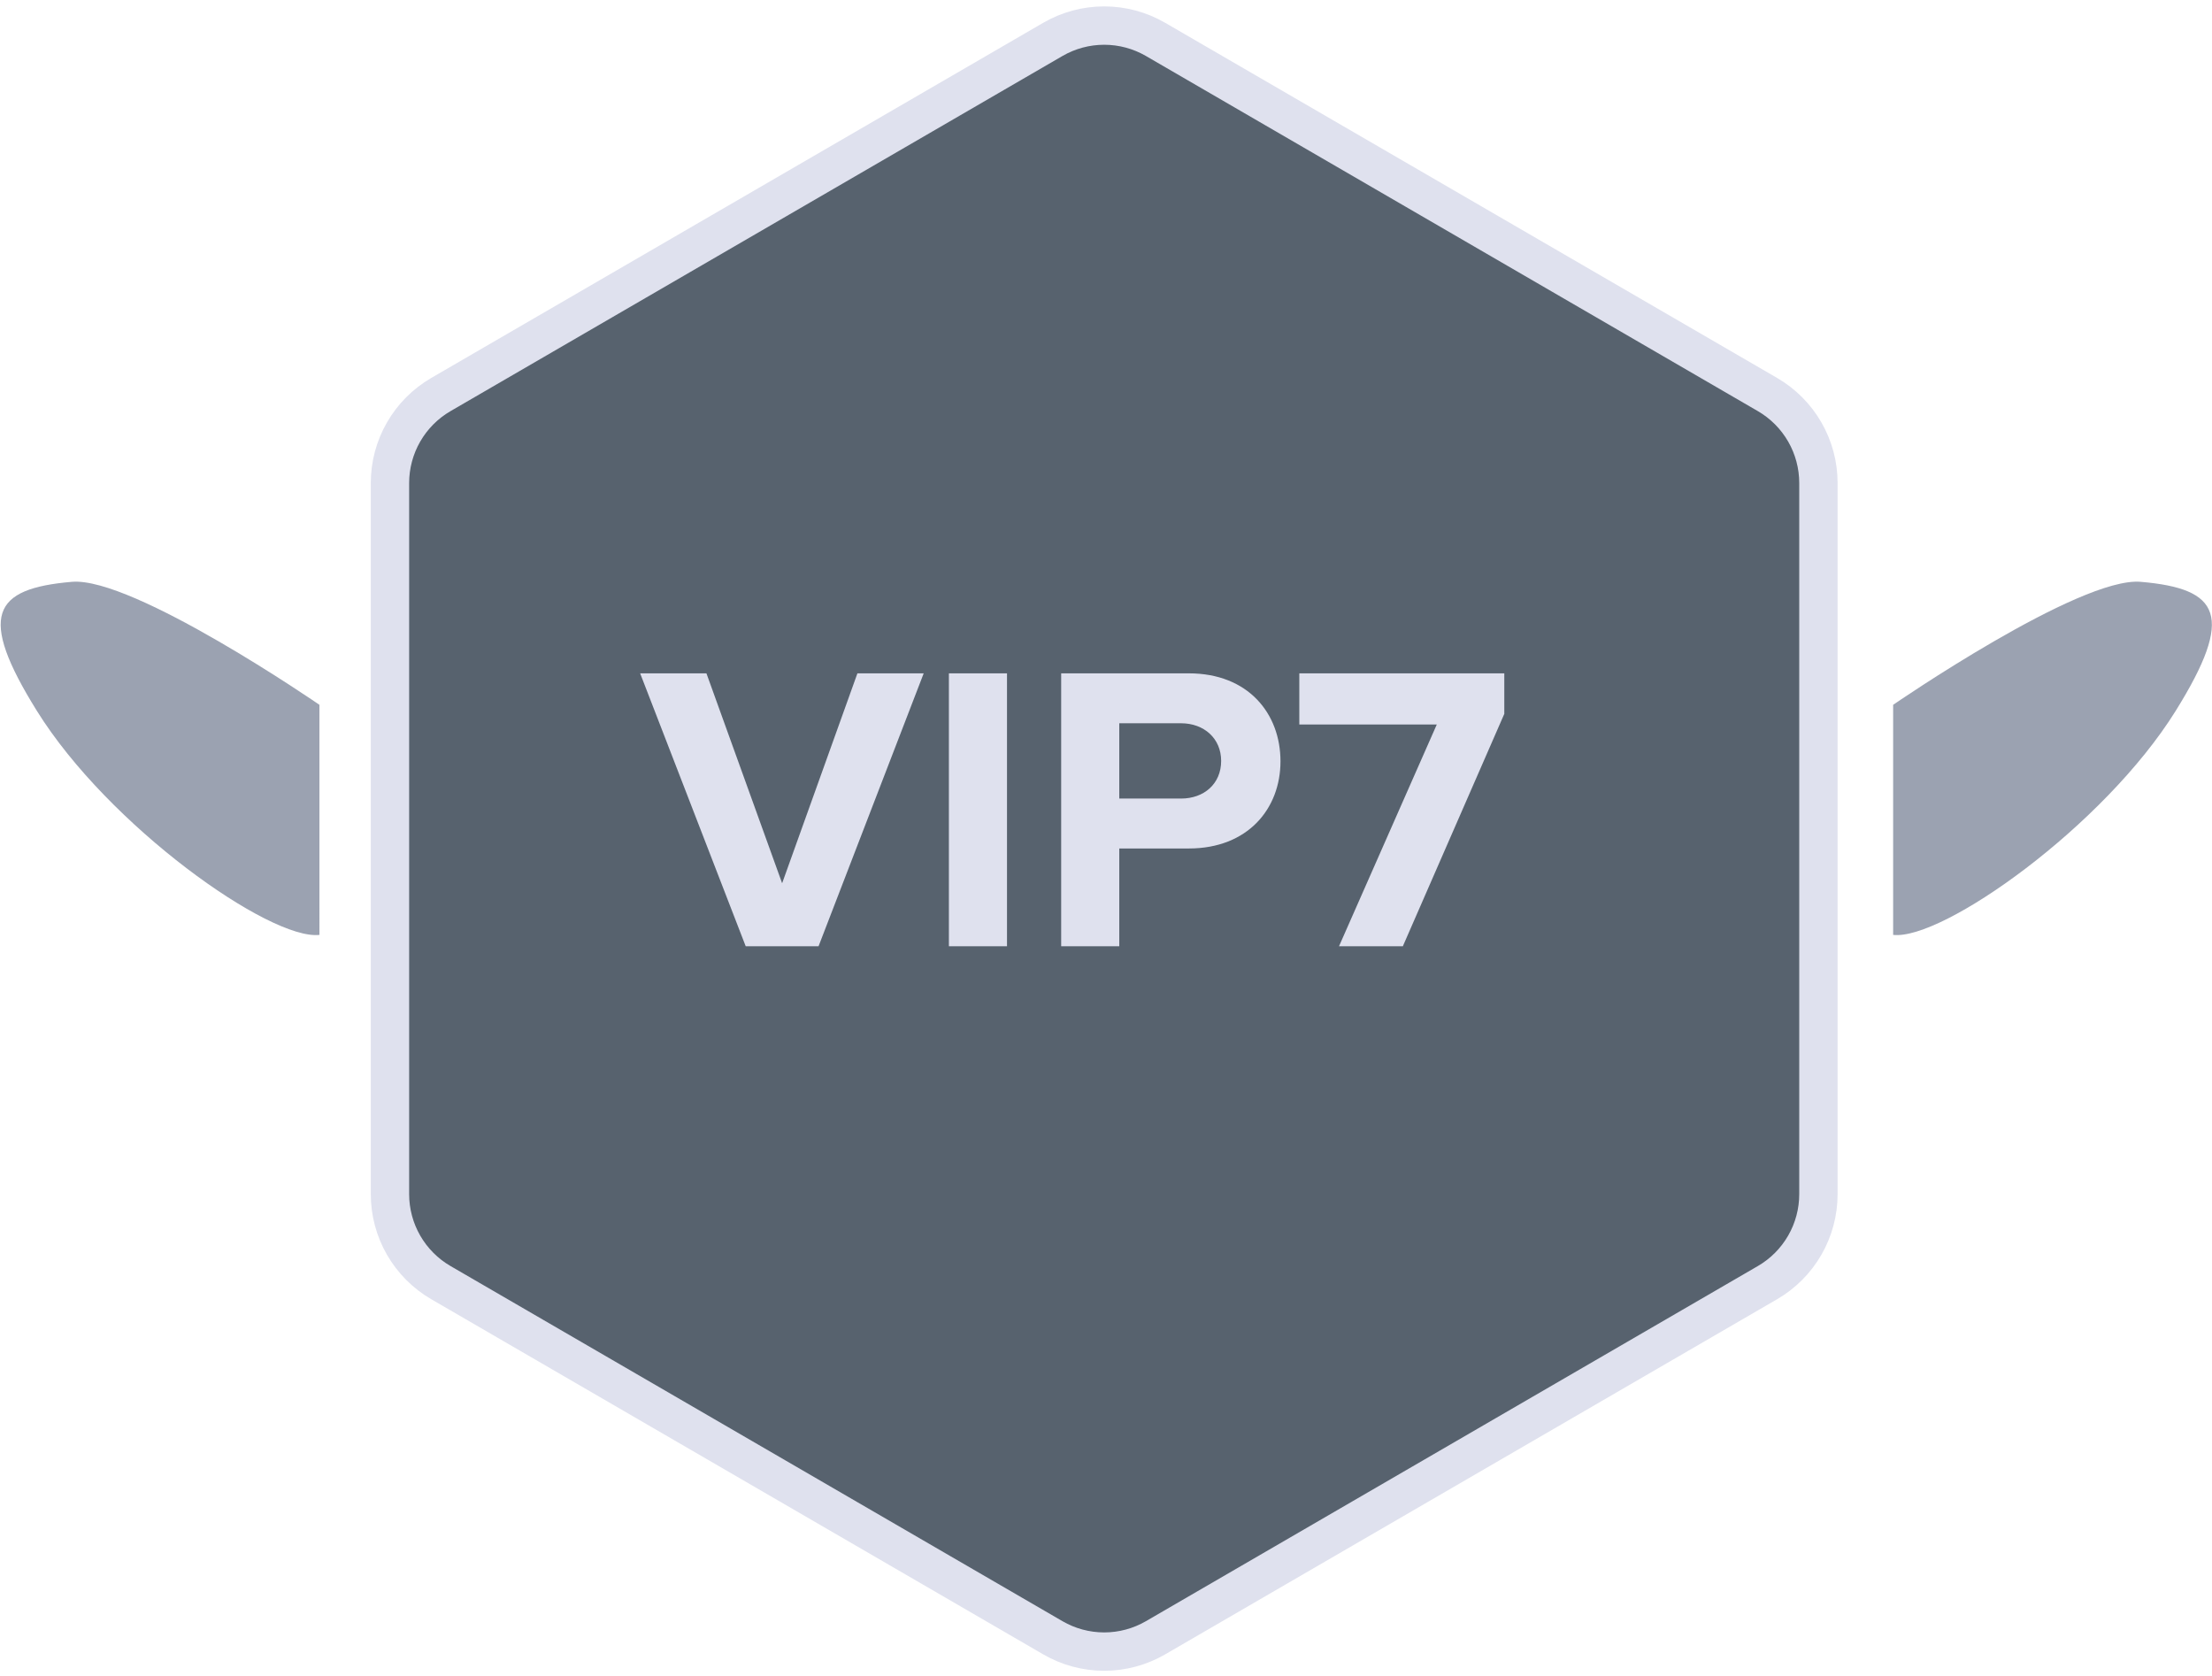
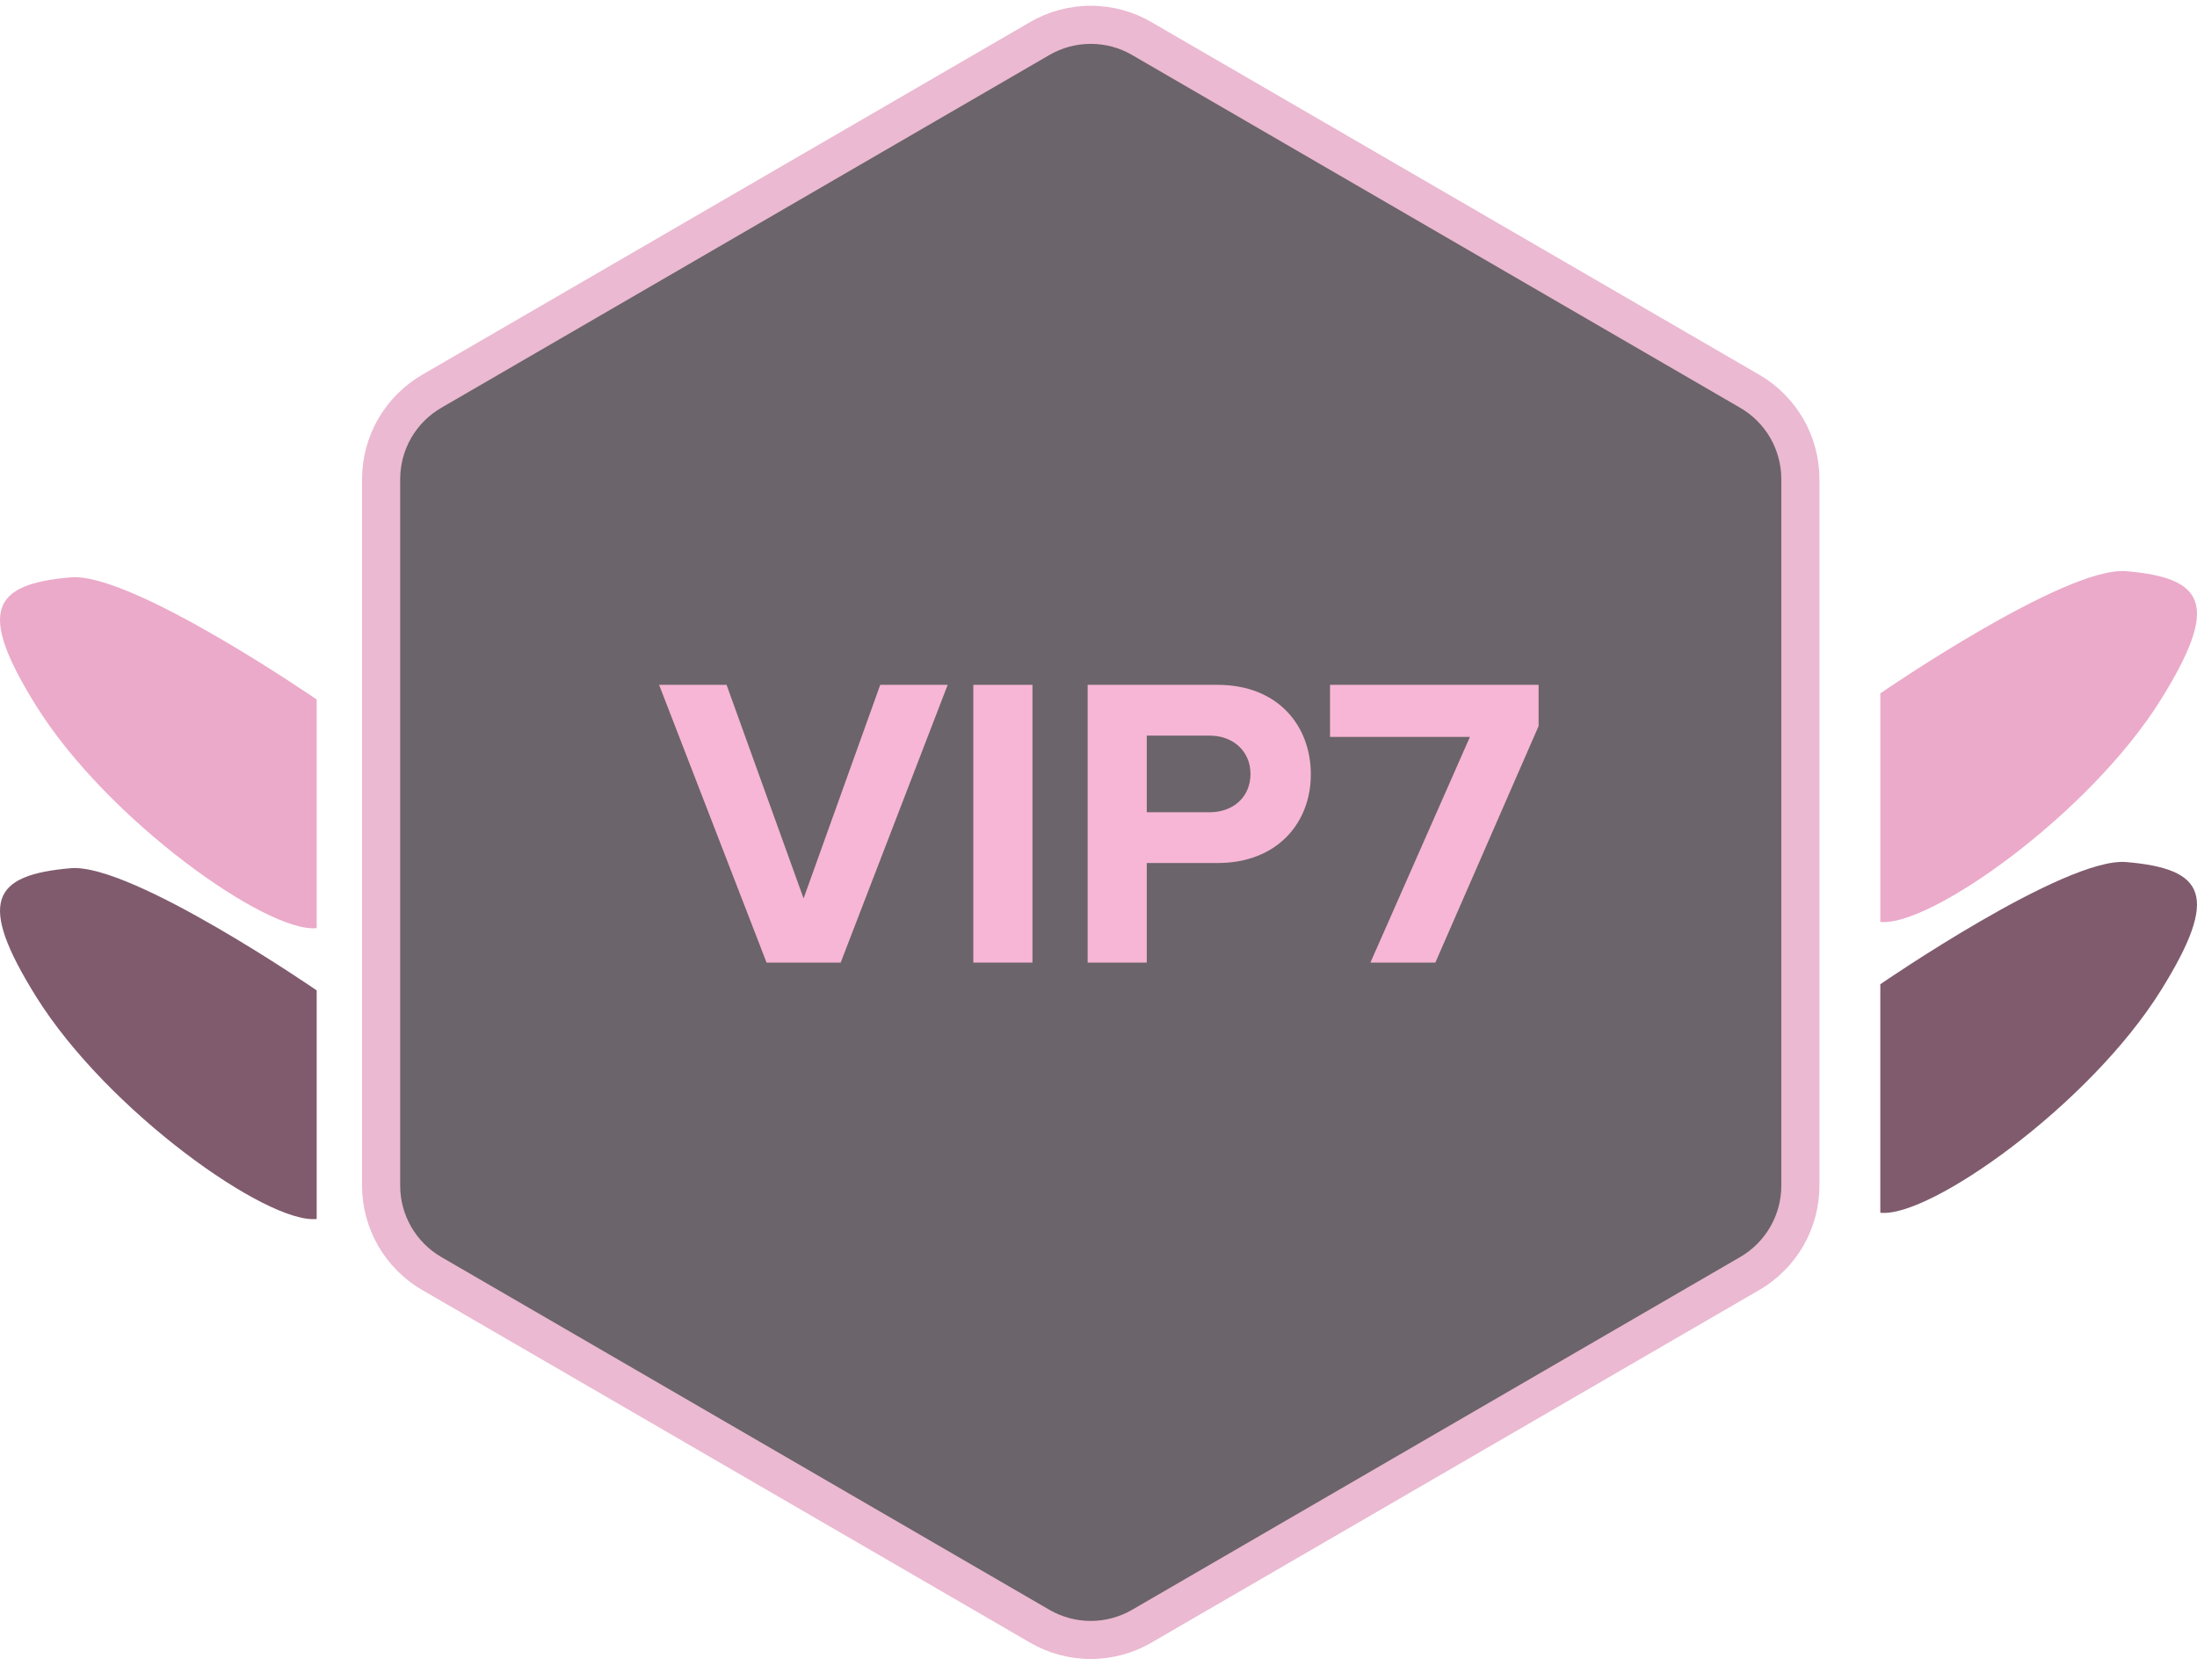
- <svg xmlns="http://www.w3.org/2000/svg" width="173" height="131" viewBox="0 0 173 131" fill="none">
-   <path d="M24.982 55.117C24.982 55.117 10.416 45.088 5.623 45.499C-0.577 46.03 -1.758 48.126 2.875 55.576C8.493 64.61 21.123 73.544 24.983 73.11L24.982 55.117Z" fill="#9BA2B1" />
-   <path d="M148.062 55.117C148.062 55.117 162.628 45.088 167.421 45.499C173.621 46.03 174.802 48.126 170.169 55.576C164.551 64.61 151.921 73.544 148.062 73.11V55.117Z" fill="#9BA2B1" />
-   <path d="M142.218 93.385C142.218 94.787 141.85 96.163 141.15 97.378C140.451 98.592 139.445 99.601 138.233 100.304L90.374 128.076C89.154 128.784 87.769 129.157 86.359 129.157C84.949 129.157 83.564 128.784 82.344 128.076L34.484 100.304C33.272 99.601 32.266 98.592 31.567 97.378C30.867 96.163 30.499 94.787 30.499 93.385V37.772C30.499 36.37 30.867 34.994 31.567 33.779C32.266 32.565 33.272 31.556 34.484 30.852L82.344 3.08C83.564 2.373 84.949 2 86.359 2C87.769 2 89.154 2.373 90.374 3.08L138.233 30.852C139.445 31.556 140.451 32.565 141.15 33.779C141.85 34.994 142.218 36.37 142.218 37.772V93.385Z" fill="#57626E" stroke="#DFE1EE" stroke-width="3" />
-   <path d="M58.322 74L50.066 52.656H55.25L61.17 69.072L67.058 52.656H72.242L64.018 74H58.322ZM74.213 74V52.656H78.757V74H74.213ZM82.994 74V52.656H92.978C97.618 52.656 100.146 55.792 100.146 59.536C100.146 63.248 97.586 66.352 92.978 66.352H87.538V74H82.994ZM95.506 59.504C95.506 57.744 94.162 56.56 92.37 56.56H87.538V62.448H92.37C94.162 62.448 95.506 61.296 95.506 59.504ZM104.723 74L112.371 56.656H101.619V52.656H117.651V55.824L109.715 74H104.723Z" fill="#DFE1EE" />
+ <svg xmlns="http://www.w3.org/2000/svg" width="34" height="26" viewBox="0 0 34 26" fill="none">
+   <path d="M4.901 10.827C4.901 10.827 2.037 8.855 1.095 8.936C-0.124 9.041 -0.356 9.453 0.555 10.917C1.659 12.694 4.142 14.45 4.901 14.365L4.901 10.827Z" fill="#EBAAC9" />
+   <path d="M4.901 15.329C4.901 15.329 2.037 13.358 1.095 13.438C-0.124 13.543 -0.356 13.955 0.555 15.42C1.659 17.196 4.142 18.952 4.901 18.867L4.901 15.329Z" fill="#805B6D" />
+   <path d="M29.099 10.732C29.099 10.732 31.963 8.76 32.905 8.841C34.124 8.945 34.356 9.357 33.445 10.822C32.341 12.598 29.858 14.354 29.099 14.269L29.099 10.732Z" fill="#EBAAC9" />
+   <path d="M29.099 15.234C29.099 15.234 31.963 13.262 32.905 13.343C34.124 13.447 34.356 13.859 33.445 15.324C32.341 17.1 29.858 18.857 29.099 18.771L29.099 15.234Z" fill="#805B6D" />
+   <path d="M27.863 18.351C27.863 18.626 27.79 18.897 27.653 19.136C27.515 19.374 27.317 19.573 27.079 19.711L17.67 25.171C17.43 25.31 17.158 25.384 16.881 25.384C16.603 25.384 16.331 25.31 16.091 25.171L6.682 19.711C6.444 19.573 6.246 19.374 6.108 19.136C5.971 18.897 5.898 18.626 5.898 18.351V7.417C5.898 7.141 5.971 6.871 6.108 6.632C6.246 6.393 6.444 6.195 6.682 6.057L16.091 0.596C16.331 0.457 16.603 0.384 16.881 0.384C17.158 0.384 17.43 0.457 17.67 0.596L27.079 6.057C27.317 6.195 27.515 6.393 27.653 6.632C27.79 6.871 27.863 7.141 27.863 7.417V18.351Z" fill="#6B646A" />
+   <path fill-rule="evenodd" clip-rule="evenodd" d="M16.239 0.852C16.239 0.852 16.239 0.852 16.239 0.852L6.829 6.312C6.636 6.424 6.475 6.585 6.363 6.779C6.252 6.973 6.193 7.193 6.193 7.417C6.193 7.417 6.193 7.417 6.193 7.417V18.351C6.193 18.575 6.252 18.794 6.363 18.988C6.475 19.182 6.636 19.344 6.829 19.456L16.239 24.916C16.434 25.029 16.655 25.089 16.88 25.089C17.105 25.089 17.327 25.029 17.521 24.916L26.931 19.456C27.124 19.344 27.285 19.182 27.397 18.988C27.508 18.794 27.567 18.575 27.567 18.351V7.417C27.567 7.193 27.508 6.973 27.397 6.779C27.285 6.585 27.124 6.424 26.931 6.312L17.521 0.852C17.521 0.852 17.521 0.852 17.521 0.852C17.327 0.738 17.105 0.679 16.88 0.679C16.655 0.679 16.434 0.738 16.239 0.852ZM15.943 0.341C16.227 0.176 16.551 0.089 16.88 0.089C17.209 0.089 17.533 0.176 17.817 0.341L27.227 5.801C27.51 5.966 27.744 6.201 27.908 6.485C28.071 6.768 28.157 7.09 28.157 7.417V18.351C28.157 18.678 28.071 18.999 27.908 19.283C27.744 19.566 27.51 19.802 27.227 19.966L17.817 25.426C17.533 25.591 17.209 25.678 16.88 25.678C16.551 25.678 16.227 25.591 15.943 25.426L6.533 19.966C6.25 19.802 6.016 19.566 5.852 19.283C5.689 18.999 5.603 18.678 5.603 18.351V7.417C5.603 7.09 5.689 6.768 5.852 6.485C6.016 6.201 6.25 5.966 6.533 5.801L15.943 0.341Z" fill="#EBB9D1" />
+   <path d="M11.863 14.899L10.2 10.6H11.244L12.436 13.906L13.622 10.6H14.666L13.01 14.899H11.863Z" fill="#F7B6D5" />
+   <path d="M15.063 14.899V10.6H15.978V14.899H15.063Z" fill="#F7B6D5" />
+   <path d="M16.832 14.899V10.6H18.842C19.777 10.6 20.286 11.232 20.286 11.986C20.286 12.733 19.77 13.358 18.842 13.358H17.747V14.899H16.832ZM19.352 11.979C19.352 11.625 19.081 11.386 18.72 11.386H17.747V12.572H18.72C19.081 12.572 19.352 12.34 19.352 11.979Z" fill="#F7B6D5" />
+   <path d="M21.208 14.899L22.748 11.406H20.583V10.6H23.811V11.238L22.213 14.899H21.208Z" fill="#F7B6D5" />
</svg>
